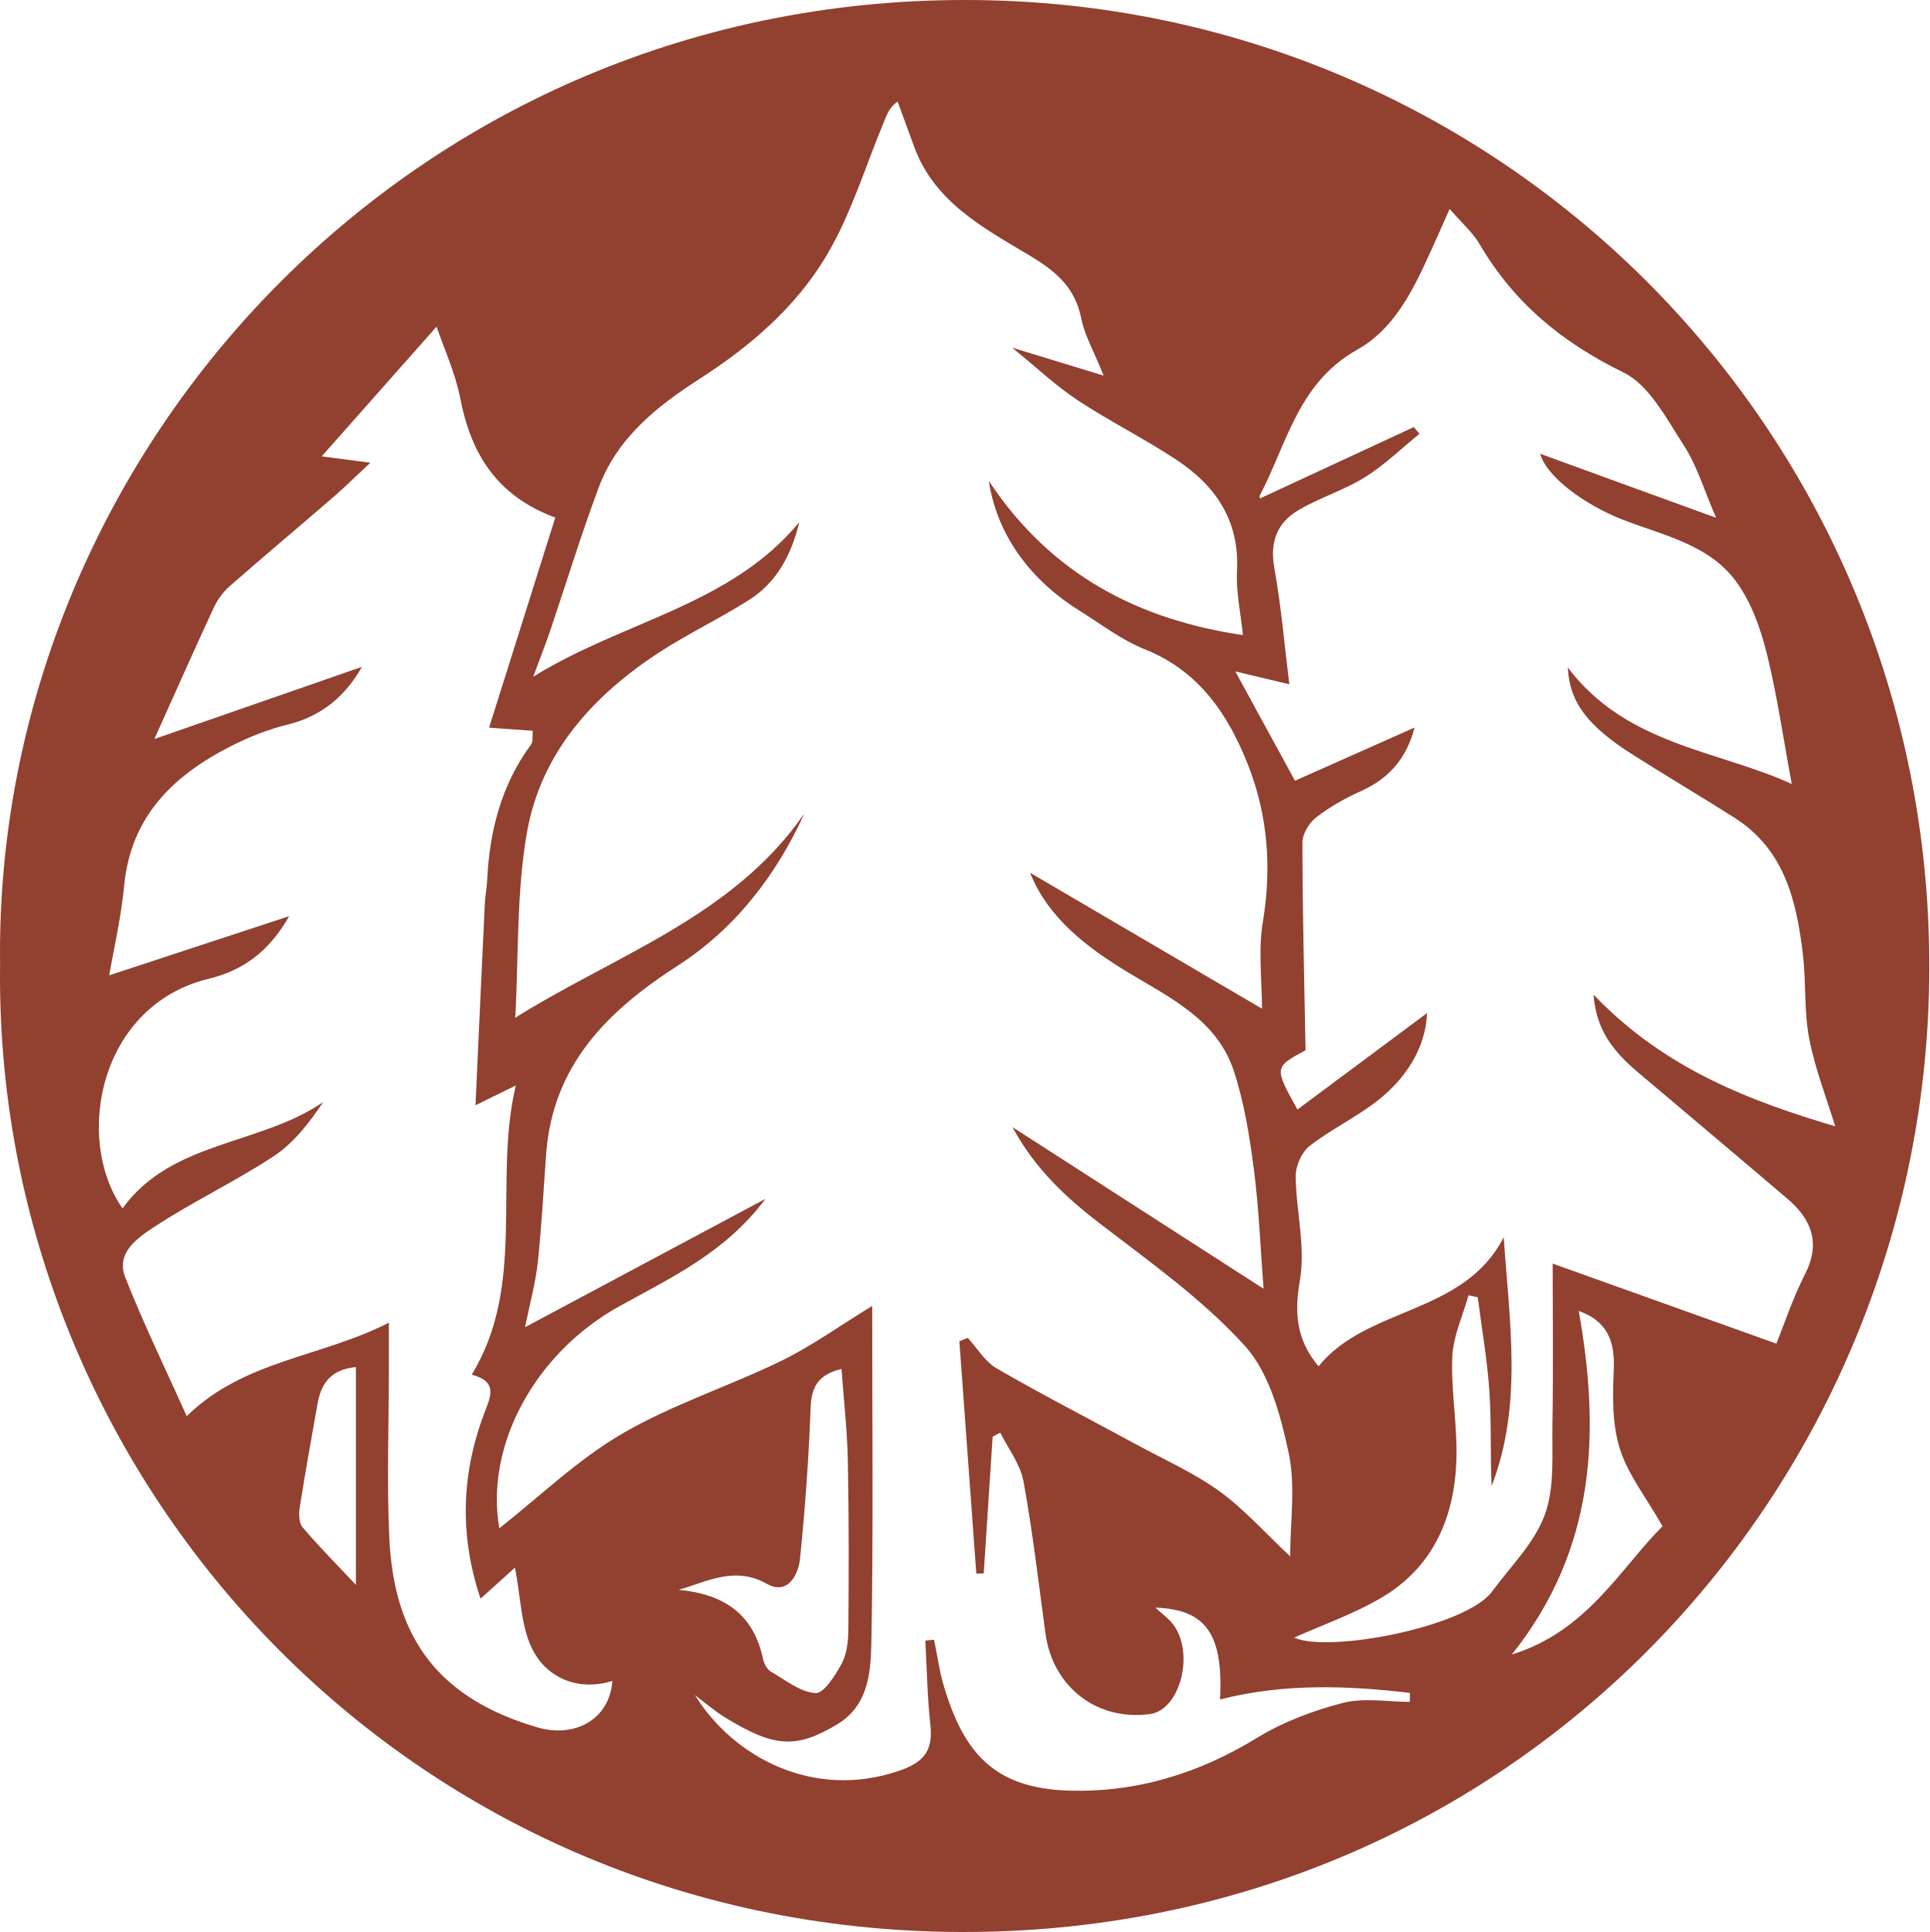
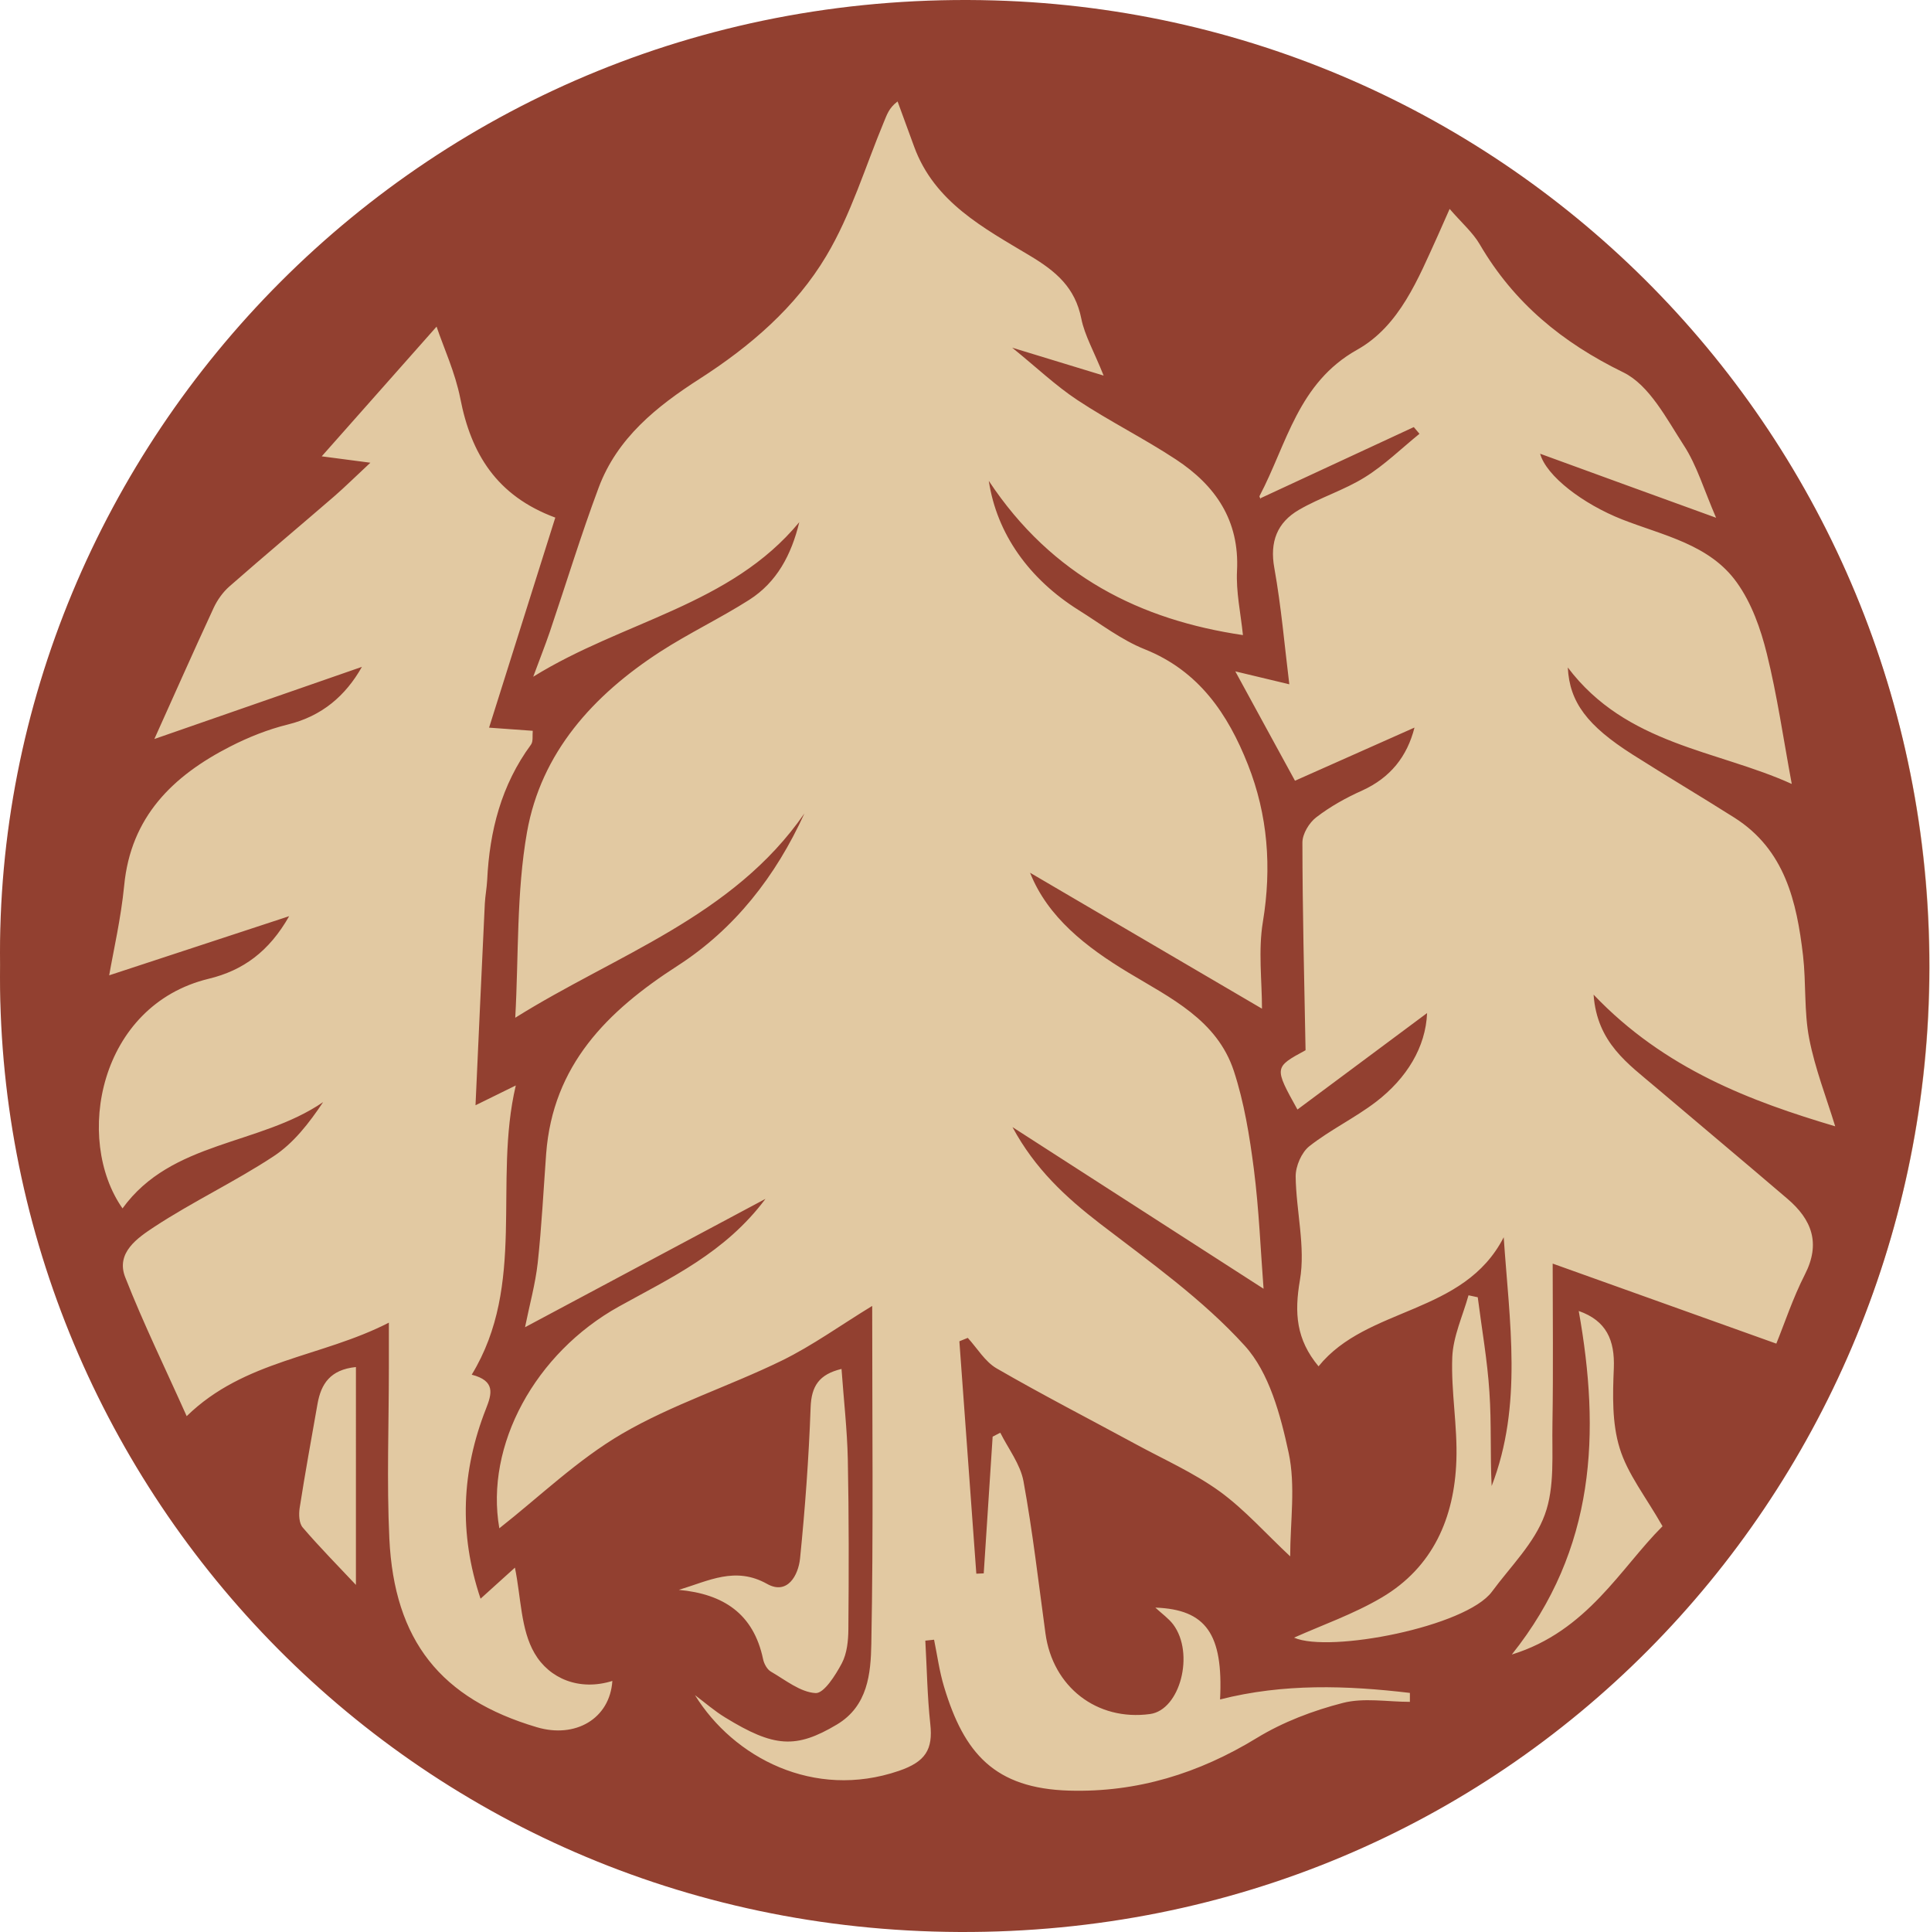
<svg xmlns="http://www.w3.org/2000/svg" viewBox="0 0 1023 1024">
+   <circle cx="511.5" cy="512.0" r="511.5" fill="#e2c9a2" />
  <path d="M188.691 724.558c-13.624 1.379-18.472 8.943-20.353 19.475-3.26 18.43-6.603 36.818-9.487 55.29-0.498 3.386-0.332 8.066 1.672 10.323 8.943 10.447 18.681 20.269 28.167 30.382zM836.962 694.845c11.455 64.234 9.193 126.169-35.481 182.086 40.078-12.329 57.756-45.971 79.905-67.995-8.944-15.714-18.555-27.708-22.734-41.415-4.099-13.248-3.684-28.209-3.092-42.293 0.592-14.92-3.933-25.242-18.597-30.382zM359.87 842.661c23.57 2.173 39.618 12.579 44.675 36.735 0.498 2.382 2.090 5.391 4.095 6.562 7.731 4.472 15.63 10.95 23.738 11.409 4.429 0.249 10.573-9.487 13.917-15.797 2.758-5.224 3.427-12.036 3.469-18.137 0.249-29.881 0.296-59.804-0.296-89.685-0.332-15.964-2.173-31.887-3.343-48.186-11.952 2.883-16.006 9.153-16.382 20.52-0.96 26.663-2.925 53.41-5.6 79.947-0.924 8.986-6.729 19.475-17.427 13.499-16.884-9.487-31.009-1.63-46.848 3.135zM250.083 728.612c29.17-47.893 11.284-102.013 23.361-153.291-9.027 4.429-16.967 8.316-21.355 10.49 1.63-35.523 3.217-71.171 4.932-106.819 0.213-4.179 1.042-8.316 1.253-12.496 1.253-26.036 7.481-50.442 23.236-71.84 1.253-1.756 0.663-4.848 0.924-7.314-8.776-0.628-16.675-1.212-23.153-1.672 11.827-37.487 23.361-74.138 35.105-111.333-31.135-11.535-44.675-33.893-50.359-63.147-2.716-13.791-8.818-26.914-12.579-38.072-21.356 24.114-40.789 46.054-60.89 68.747 6.812 0.877 14.585 1.923 25.785 3.386-7.941 7.397-13.373 12.788-19.141 17.803-18.472 15.964-37.194 31.636-55.583 47.768-3.427 3.009-6.352 7.104-8.316 11.284-11.158 24.072-21.899 48.395-31.469 69.583 34.353-11.911 72.425-25.2 110.037-38.239-8.651 15.296-21.105 26.078-39.242 30.55-10.531 2.591-20.938 6.729-30.633 11.702-30.341 15.505-52.699 37.194-56.168 73.72-1.713 17.385-5.684 34.52-7.941 47.517 29.212-9.612 61.016-20.060 95.41-31.344-10.699 18.848-24.573 28.794-42.544 33.141-58.425 14.084-71.505 85.088-45.803 121.739 26.036-35.941 72.55-33.224 106.359-56.335-7.438 11.117-15.672 21.773-26.329 28.753-20.394 13.415-42.795 23.988-63.231 37.403-8.567 5.684-20.561 13.582-15.338 26.747 9.654 24.573 21.314 48.395 32.556 73.553 30.633-29.881 71.338-31.135 107.195-49.565v23.57c0 30.299-1.173 60.639 0.249 90.897 2.591 54.162 27.373 84.921 78.192 99.965 20.353 6.059 38.699-4.431 40.036-24.532-17.511 5.474-33.433-1.212-41.248-14.669-7.355-12.579-7.147-29.505-10.406-45.386-5.767 5.224-11.785 10.657-18.221 16.466-11.618-34.603-10.030-67.869 2.883-100.676 3.135-7.941 5.099-14.794-7.564-18.054zM756.556 536.957c-0.711 18.012-10.745 34.52-27.081 47.057-11.242 8.567-24.239 14.794-35.313 23.487-4.182 3.302-7.309 10.616-7.274 16.048 0.237 18.347 5.307 37.32 2.263 54.914-3.009 17.469-2.002 31.469 9.868 45.72 25.828-31.929 76.98-27.081 98.168-68.413 3.009 44.717 10.2 88.891-6.397 131.852-0.829-16.675-0.041-33.308-1.185-49.816-1.066-16.8-4.051-33.475-6.184-50.233-1.635-0.332-3.258-0.711-4.893-1.042-3.056 10.907-8.15 21.773-8.612 32.765-0.711 18.221 2.843 36.651 2.168 54.872-1.066 30.299-12.413 56.502-39.494 72.508-15.002 8.86-31.844 14.711-46.555 21.314 18.722 8.275 91.231-5.767 104.938-24.406 9.821-13.331 22.567-25.744 28.001-40.789 5.39-14.669 3.72-32.054 4.051-48.353 0.474-28.794 0.118-57.589 0.118-84.711 37.738 13.499 77.315 27.666 118.563 42.418 4.348-10.657 8.778-24.156 15.129-36.609 8.529-16.633 3.637-29.171-9.24-40.162-23.153-19.809-46.515-39.326-69.709-59.010-14.585-12.454-31.218-23.529-33.056-49.189 37.654 39.535 83.667 56.586 128.091 69.792-4.644-15.17-10.697-30.591-13.792-46.556-2.76-14.293-1.587-29.379-3.258-43.965-3.341-28.544-9.607-56.084-36.359-73.052-17.887-11.325-36.192-22.15-54.079-33.517-23.904-15.212-33.349-27.666-34.268-46.096 31.051 41.123 79.236 43.756 118.73 61.726-4.513-24.281-7.736-46.932-13.206-68.998-3.258-13.206-8.103-26.914-15.923-37.78-14.418-20.227-39.074-24.908-60.722-33.391-20.98-8.275-40.287-23.069-43.547-34.854 30.007 10.95 61.099 22.275 93.279 33.935-6.516-15.045-10.2-27.791-17.135-38.406-9.157-14.126-18.262-31.929-32.054-38.657-32.347-15.797-57.923-36.777-76.019-67.702-3.72-6.436-9.69-11.535-16.048-18.932-2.926 6.562-4.513 10.28-6.184 13.958-10.484 22.985-20.268 48.019-42.835 60.681-31.427 17.594-37.237 49.941-51.738 77.482-0.355 0.663 1.208 2.341 0.592 1.173 27.499-12.788 54.372-25.2 81.16-37.654 0.948 1.173 2.049 2.382 3.009 3.553-9.572 7.774-18.556 16.591-29.004 23.069-10.946 6.812-23.738 10.74-34.937 17.26-11.455 6.686-15.547 16.884-12.998 30.842 3.672 20.478 5.438 41.332 7.937 61.601-8.281-1.964-17.845-4.305-28.627-6.853 10.946 20.144 21.146 38.741 31.636 57.965 20.645-9.194 41.959-18.639 63.356-28.168-3.886 15.296-12.747 26.538-27.708 33.35-8.529 3.803-16.925 8.483-24.323 14.167-3.803 2.883-7.392 8.818-7.392 13.415 0.041 35.983 0.948 71.965 1.67 110.079-16.716 9.068-16.716 9.068-4.3 31.427 23.194-17.26 45.97-34.185 68.705-51.111zM508.632 710.899c1.463-0.58 2.925-1.212 4.429-1.797 5.015 5.474 9.153 12.621 15.296 16.173 24.155 13.958 49.021 26.747 73.595 40.078 14.961 8.149 30.843 15.17 44.592 25.075 13.499 9.821 24.783 22.693 37.445 34.478 0-18.305 2.962-37.362-0.829-54.956-4.3-19.935-10.283-42.46-23.32-56.753-22.275-24.532-50.108-44.257-76.688-64.652-18.221-14.042-34.478-29.045-46.389-51.153 46.221 29.756 90.144 58.007 133.107 85.673-1.552-19.976-2.381-41.792-5.141-63.398-2.263-17.552-5.141-35.314-10.614-52.031-8.944-27.081-33.559-38.657-56.085-52.239-22.191-13.415-42.544-29.171-51.947-52.825 41.039 24.072 82.622 48.395 122.951 72.049 0-14.794-2.049-30.8 0.474-46.012 4.762-28.836 2.63-56.669-7.937-83.374-10.531-26.663-25.911-49.607-54.663-61.099-12.454-4.973-23.487-13.54-35.021-20.729-26.245-16.466-43.421-40.371-47.684-68.538 33.6 50.693 80.658 73.762 134.737 81.744-1.185-11.535-3.72-22.944-3.139-34.144 1.339-26.747-11.491-45.177-32.347-58.926-17.009-11.201-35.356-20.311-52.281-31.511-11.451-7.564-21.564-17.218-34.562-27.75 18.012 5.474 32.18 9.779 48.478 14.794-5.14-12.872-10.030-21.23-11.827-30.132-3.26-16.508-13.331-25.075-27.29-33.433-24.323-14.585-50.61-28.335-61.35-57.798-2.883-7.982-5.809-15.964-8.776-23.947-4.722 3.553-5.684 7.23-7.188 10.699-9.946 23.863-17.469 49.189-30.591 71.171-16.173 27.164-40.329 47.935-67.159 65.153-22.735 14.585-43.714 31.344-53.535 57.672-9.403 25.158-17.26 50.944-25.911 76.479-2.508 7.314-5.349 14.46-8.776 23.738 47.81-29.63 104.562-37.738 141.047-81.912-4.179 17.302-11.911 31.845-26.538 41.165-15.379 9.779-32.012 17.678-47.308 27.583-35.356 22.944-63.022 53.326-70.502 95.577-5.641 32.012-4.388 65.278-6.226 98.336 53.368-33.433 115.428-53.493 153.291-108.282-15.17 33.308-37.027 61.266-67.243 80.741-37.32 24.030-66.114 52.657-69.666 99.631-1.42 19.308-2.382 38.615-4.472 57.84-1.253 11.242-4.346 22.275-6.729 34.102 43.212-23.069 84.126-44.884 127.464-68.037-21.355 28.627-50.401 41.917-77.732 57.087-44.341 24.657-71.046 73.511-63.356 117.518 21.272-16.717 41.457-36.317 65.069-50.108 26.663-15.546 56.795-25.158 84.711-38.783 16.382-8.024 31.344-18.89 47.893-28.962 0 60.431 0.663 119.858-0.462 179.202-0.296 15.547-1.797 32.848-18.263 42.669-21.732 12.955-33.35 12.12-59.177-3.72-5.642-3.427-10.699-7.857-16.048-11.869 20.436 33.057 62.98 55.541 108.031 40.162 14.125-4.806 18.221-11.284 16.717-24.866-1.589-14.669-1.797-29.463-2.633-44.174 1.546-0.13 3.093-0.332 4.639-0.498 1.713 8.358 2.842 16.884 5.307 24.991 10.573 35.189 26.788 53.869 66.407 54.998 35.941 1.007 68.58-9.11 99.338-27.875 13.876-8.483 29.84-14.543 45.637-18.597 11.159-2.883 23.695-0.58 35.564-0.58v-4.737c-33.474-3.97-66.992-5.099-100.634 3.469 1.753-34.729-7.475-47.726-34.311-48.687 3.469 3.217 6.979 5.684 9.445 8.901 11.535 15.379 3.677 45.386-12.287 47.517-28.167 3.803-51.571-14.376-55.416-42.753-3.677-26.914-6.77-53.953-11.659-80.7-1.672-8.986-8.024-17.134-12.287-25.66l-4.054 2.090c-1.546 24.114-3.135 48.311-4.722 72.466-1.296 0.042-2.591 0.084-3.928 0.166-2.968-41.081-5.977-82.12-8.986-123.202zM0.044 511.421c-3.677-275.448 224.797-519.929 527.117-511.194 277.37 8.024 499.618 236.248 495.606 519.553-3.886 272.982-222.373 505.469-514.204 504.215-293.042-1.296-511.988-239.507-508.52-512.574z" fill="rgb(146, 64, 48)" />
</svg>
